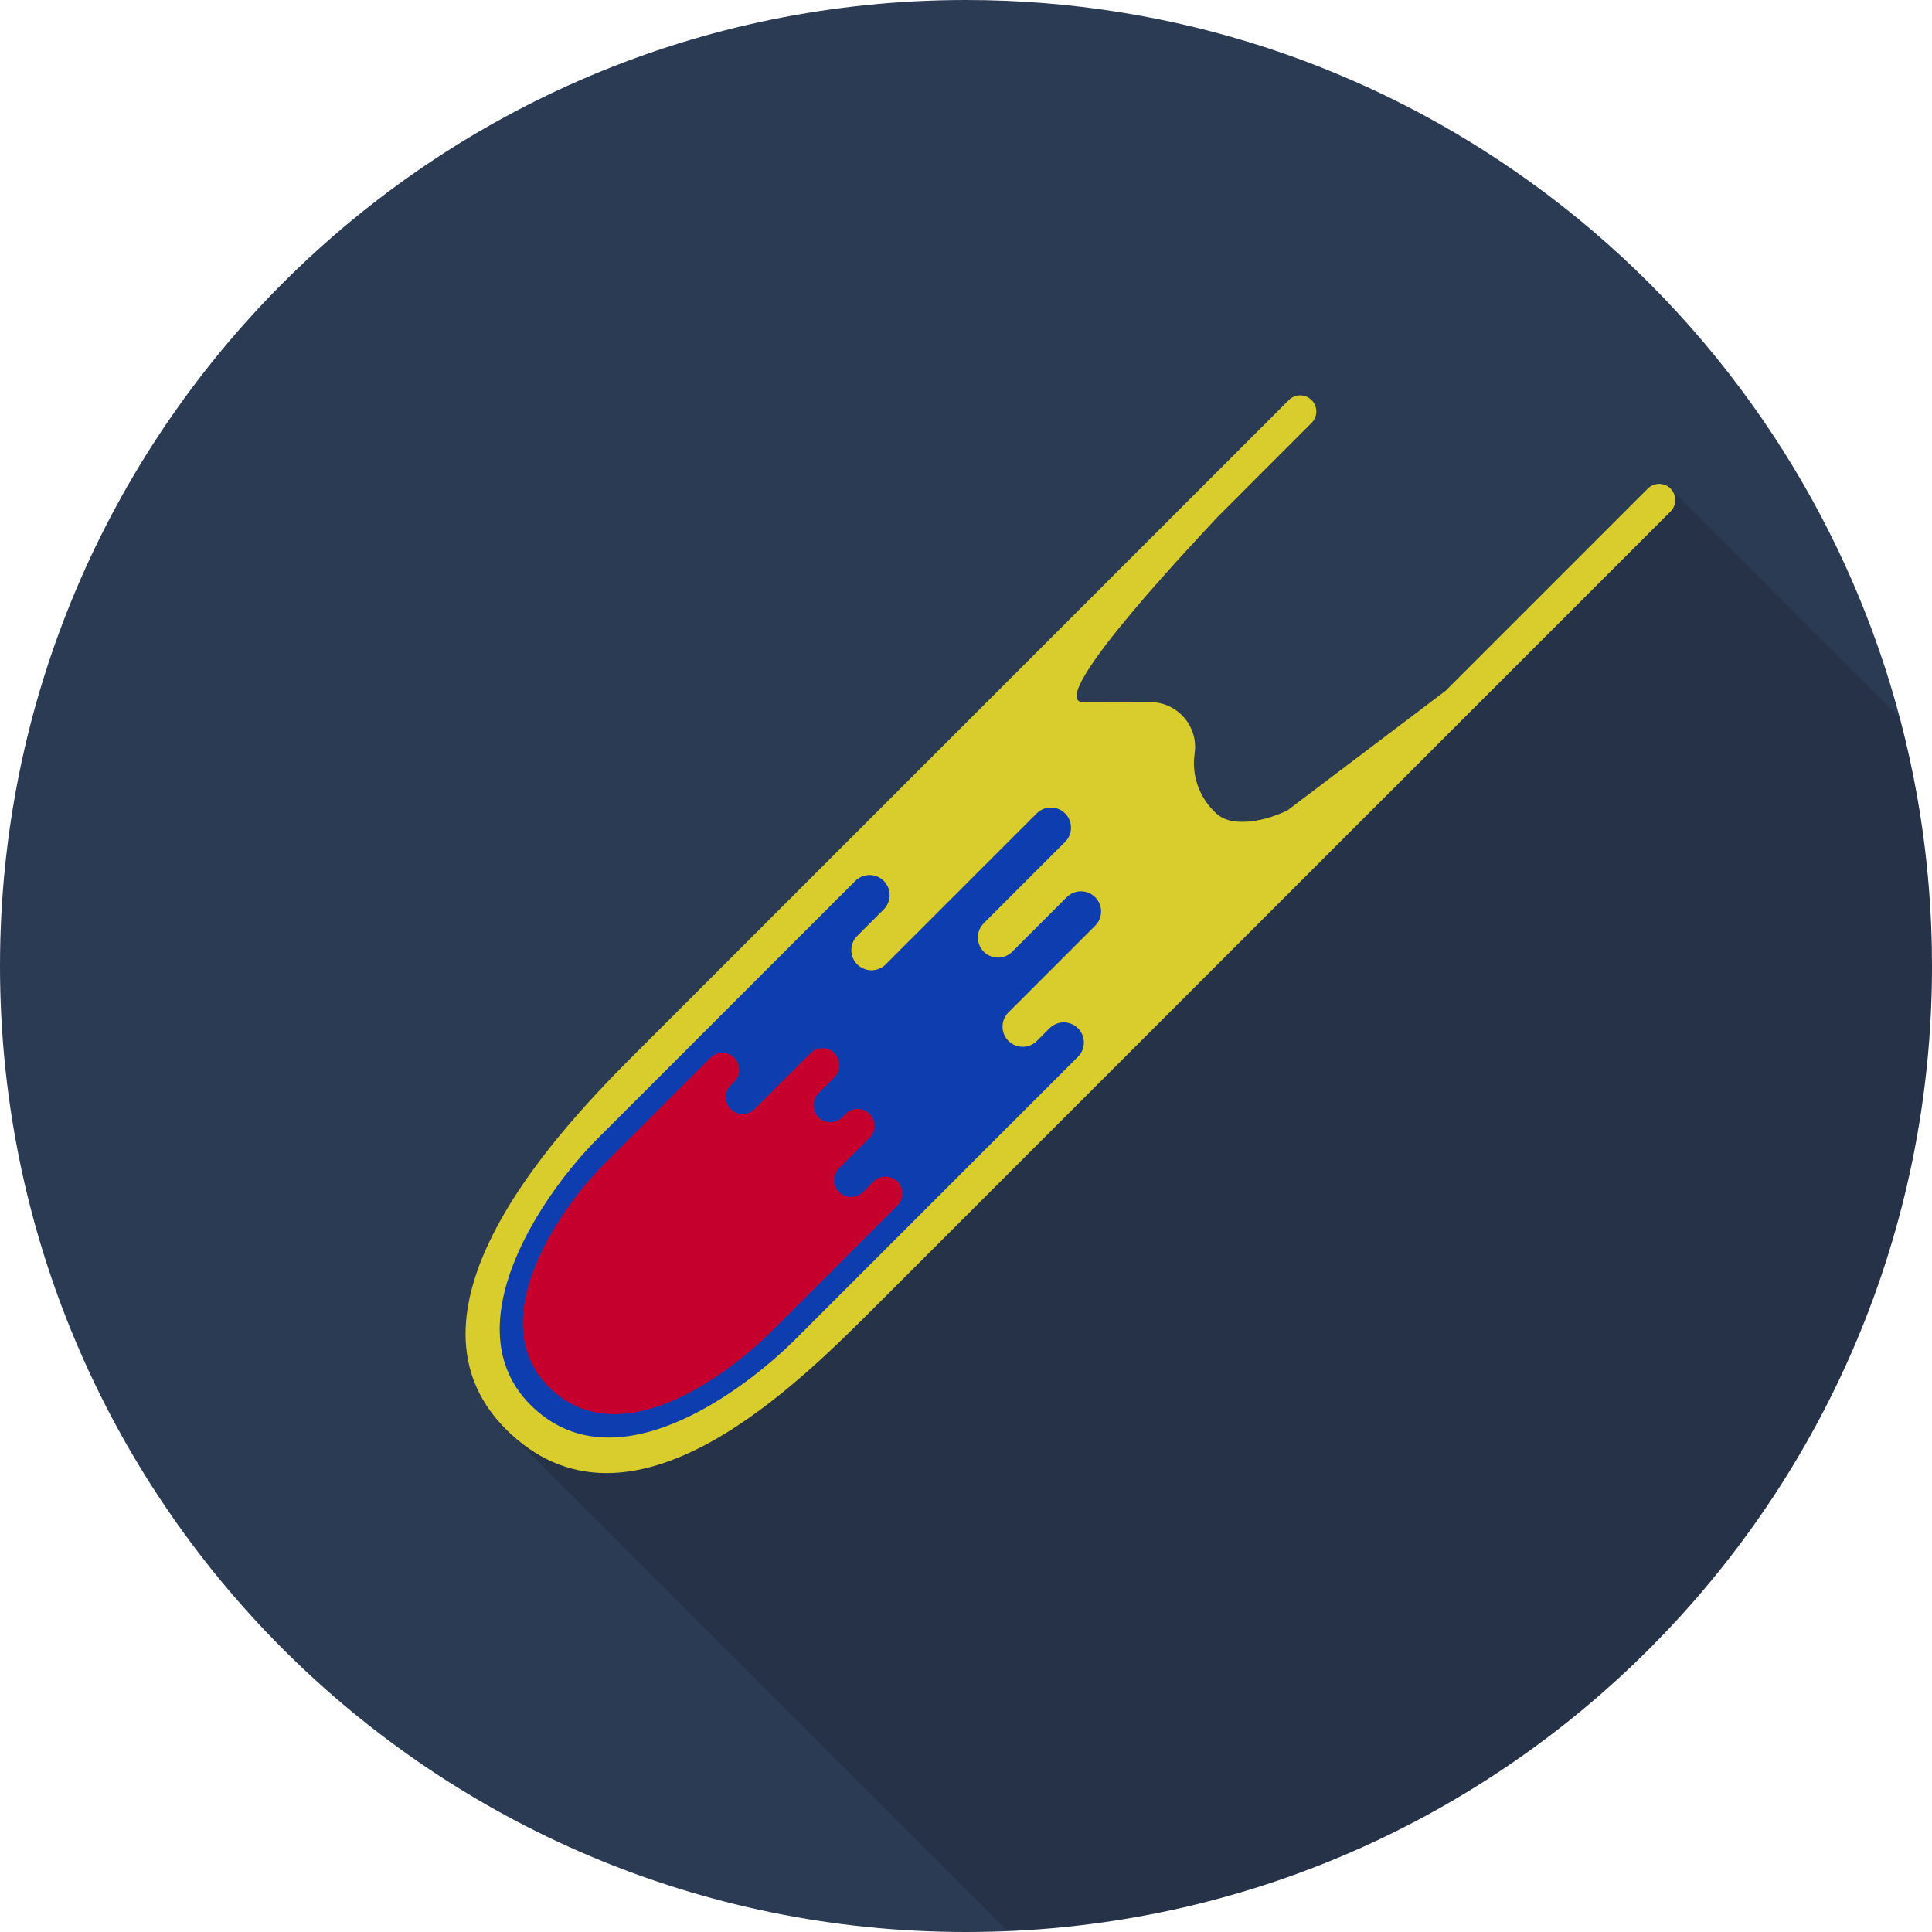
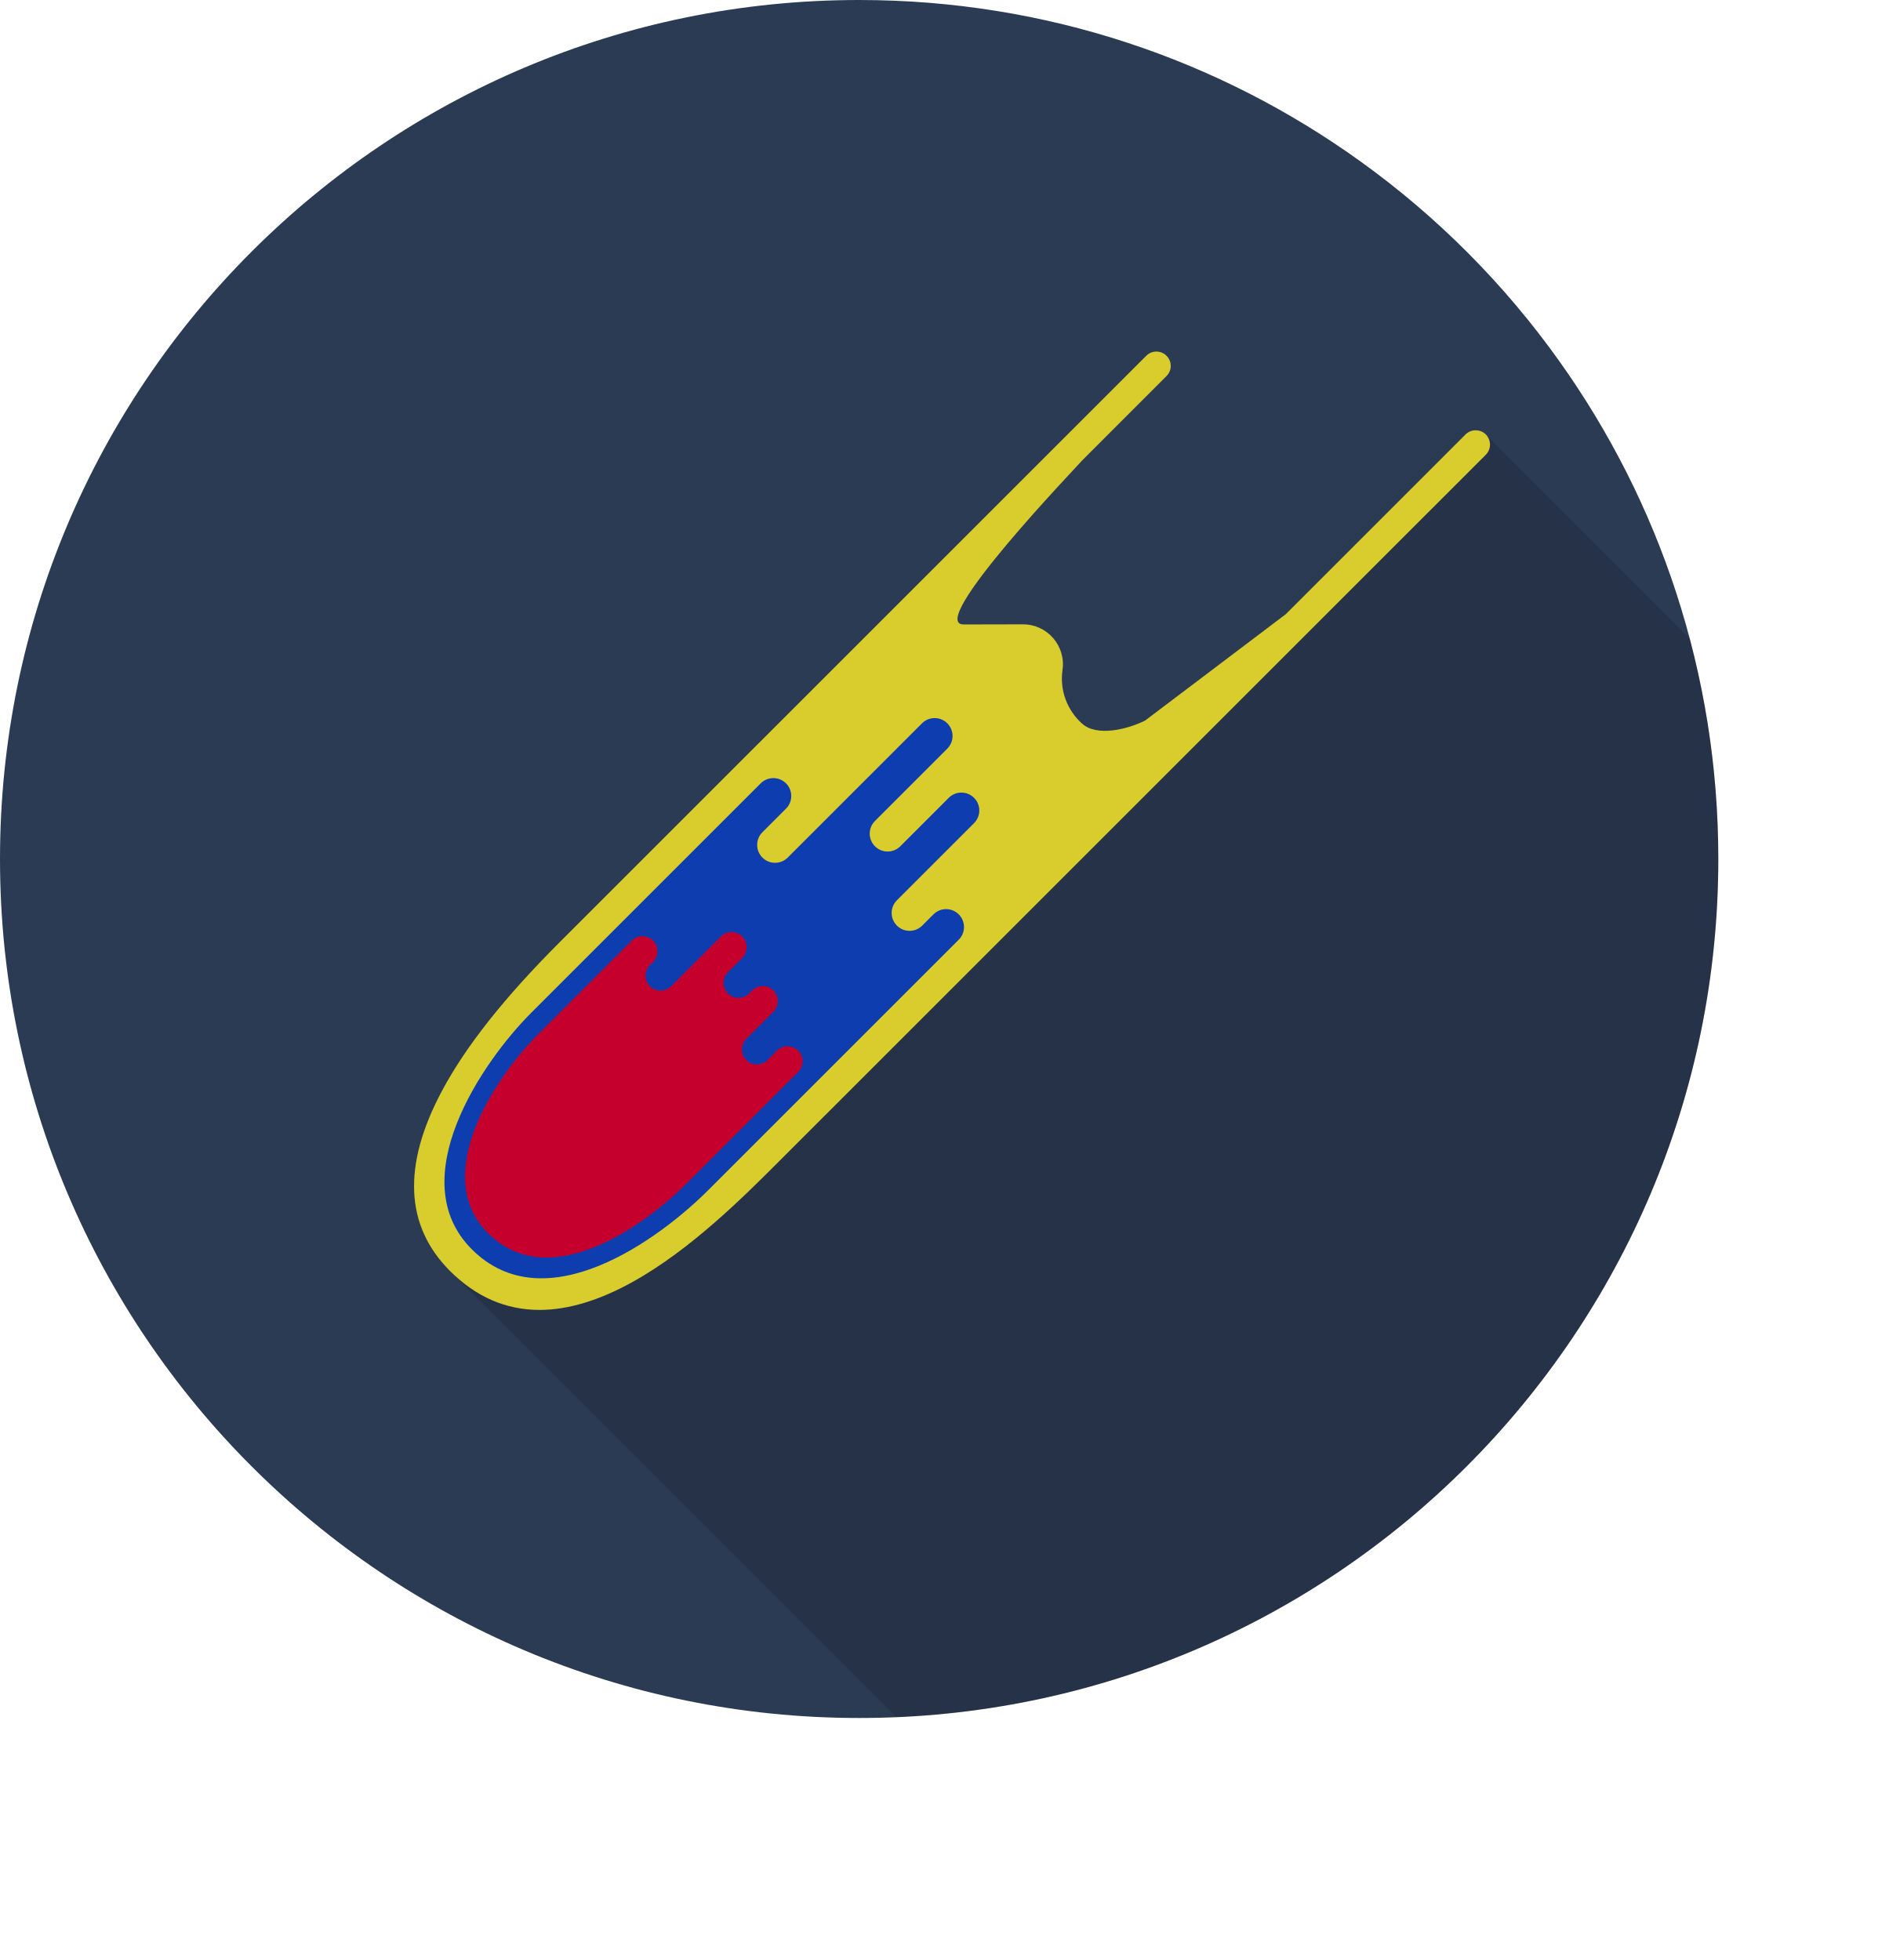
- <svg xmlns="http://www.w3.org/2000/svg" version="1.1" id="shooting-star_00000026126112124262664360000001012572769084081847_" x="0px" y="0px" viewBox="0 0 300 300" enable-background="new 0 0 300 300" xml:space="preserve">
-   <path id="bg-shadow" fill="#2C3B54" d="M300,150c0,82.84-67.16,150-150,150S0,232.84,0,150S67.16,0,150,0  c32.69,0,62.93,10.46,87.57,28.22c13.38,9.62,25.1,21.4,34.66,34.83C289.72,87.58,300,117.59,300,150z" />
-   <g id="shooting-star">
-     <path fill="#FFF136" d="M259.41,79.41L136.04,202.77c-6.14,6.14-15.41,15.42-25.53,21.05c-5.89,3.28-11.34,4.92-16.32,4.92   c-5.87,0-11.08-2.27-15.61-6.79c-7.87-7.87-8.35-18.44-1.43-31.42c4.16-7.81,10.9-16.33,20.61-26.04L200.13,62.13   c0.97-0.98,2.56-0.98,3.53,0c0.98,0.97,0.98,2.56,0,3.53l-14.88,14.89c0.01,0,0.01-0.01,0.02-0.01   c-0.73,0.88-27.28,28.52-20.54,28.51l10.34-0.02c4.24-0.01,7.5,3.75,6.9,7.95c-0.53,3.65,0.88,7.11,3.42,9.39   c2.58,2.31,7.92,1.01,11.02-0.55l24.53-18.55l31.4-31.4c0.98-0.97,2.56-0.97,3.54,0C260.38,76.85,260.38,78.43,259.41,79.41z" />
-     <path fill="#0F48CC" d="M165.39,126.31L165.39,126.31c-1.22-1.22-3.2-1.22-4.42,0l-23.44,23.44c-1.22,1.22-3.2,1.22-4.42,0l0,0   c-1.22-1.22-1.22-3.2,0-4.42l4.12-4.12c1.22-1.22,1.22-3.2,0-4.42l0,0c-1.22-1.22-3.2-1.22-4.42,0l-40.06,40.06   c-8.54,8.54-22.59,29.09-10.37,41.31c12.86,12.86,32.77-1.83,41.31-10.37l43.7-43.7c1.22-1.22,1.22-3.2,0-4.42l0,0   c-1.22-1.22-3.2-1.22-4.42,0l-1.96,1.96c-1.22,1.22-3.2,1.22-4.42,0l0,0c-1.22-1.22-1.22-3.2,0-4.42l13.47-13.47   c1.22-1.22,1.22-3.2,0-4.42l0,0c-1.22-1.22-3.2-1.22-4.42,0l-8.46,8.46c-1.22,1.22-3.2,1.22-4.42,0v0c-1.22-1.22-1.22-3.2,0-4.42   l12.63-12.63C166.61,129.51,166.61,127.53,165.39,126.31z" />
-     <path fill="#E90034" d="M129.58,163.53L129.58,163.53c-1.03-1.03-2.69-1.03-3.71,0l-8.69,8.69c-1.02,1.02-2.69,1.02-3.71,0l0,0   c-1.02-1.02-1.02-2.69,0-3.71l0.55-0.55c1.02-1.02,1.02-2.69,0-3.71l0,0c-1.02-1.02-2.69-1.02-3.71,0l-16.39,16.39   c-7.18,7.18-18.98,24.44-8.71,34.7c10.8,10.8,27.53-1.54,34.7-8.71l19.45-19.45c1.02-1.02,1.02-2.69,0-3.71l0,0   c-1.02-1.02-2.69-1.02-3.71,0l-1.64,1.64c-1.02,1.02-2.69,1.02-3.71,0l0,0c-1.02-1.02-1.02-2.69,0-3.71l4.73-4.73   c1.02-1.02,1.02-2.69,0-3.71l0,0c-1.02-1.02-2.69-1.02-3.71,0l-0.52,0.52c-1.02,1.02-2.69,1.02-3.71,0l0,0   c-1.02-1.02-1.02-2.69,0-3.71l2.52-2.52C130.6,166.22,130.6,164.56,129.58,163.53z" />
+ <svg xmlns="http://www.w3.org/2000/svg" id="shooting-star" viewBox="0 0 329.8 342.26">
+   <defs>
+     <style>.cls-1{fill:none;}.cls-2{fill:#fff136;}.cls-3{fill:#e90034;}.cls-4{fill:#0f48cc;}.cls-5{fill:#2c3b54;}.cls-6{isolation:isolate;opacity:.15;}</style>
+   </defs>
+   <path id="bg-shadow" class="cls-5" d="M300,150c0,82.84-67.16,150-150,150S0,232.84,0,150,67.16,0,150,0c32.69,0,62.93,10.46,87.57,28.22,13.38,9.62,25.1,21.4,34.66,34.83,17.49,24.53,27.77,54.54,27.77,86.95Z" />
+   <g id="shooting-star-2">
+     <path class="cls-2" d="M259.41,79.41l-123.37,123.36c-6.14,6.14-15.41,15.42-25.53,21.05-5.89,3.28-11.34,4.92-16.32,4.92-5.87,0-11.08-2.27-15.61-6.79-7.87-7.87-8.35-18.44-1.43-31.42,4.16-7.81,10.9-16.33,20.61-26.04L200.13,62.13c.97-.98,2.56-.98,3.53,0,.98,.97,.98,2.56,0,3.53l-14.88,14.89s0-.01,.02-.01c-.73,.88-27.28,28.52-20.54,28.51l10.34-.02c4.24-.01,7.5,3.75,6.9,7.95-.53,3.65,.88,7.11,3.42,9.39,2.58,2.31,7.92,1.01,11.02-.55l24.53-18.55,31.4-31.4c.98-.97,2.56-.97,3.54,0,.97,.98,.97,2.56,0,3.54Z" />
+     <path class="cls-4" d="M165.39,126.31h0c-1.22-1.22-3.2-1.22-4.42,0l-23.44,23.44c-1.22,1.22-3.2,1.22-4.42,0h0c-1.22-1.22-1.22-3.2,0-4.42l4.12-4.12c1.22-1.22,1.22-3.2,0-4.42h0c-1.22-1.22-3.2-1.22-4.42,0l-40.06,40.06c-8.54,8.54-22.59,29.09-10.37,41.31,12.86,12.86,32.77-1.83,41.31-10.37l43.7-43.7c1.22-1.22,1.22-3.2,0-4.42h0c-1.22-1.22-3.2-1.22-4.42,0l-1.96,1.96c-1.22,1.22-3.2,1.22-4.42,0h0c-1.22-1.22-1.22-3.2,0-4.42l13.47-13.47c1.22-1.22,1.22-3.2,0-4.42h0c-1.22-1.22-3.2-1.22-4.42,0l-8.46,8.46c-1.22,1.22-3.2,1.22-4.42,0h0c-1.22-1.22-1.22-3.2,0-4.42l12.63-12.63c1.22-1.22,1.22-3.2,0-4.42Z" />
+     <path class="cls-3" d="M129.58,163.53h0c-1.03-1.03-2.69-1.03-3.71,0l-8.69,8.69c-1.02,1.02-2.69,1.02-3.71,0h0c-1.02-1.02-1.02-2.69,0-3.71l.55-.55c1.02-1.02,1.02-2.69,0-3.71h0c-1.02-1.02-2.69-1.02-3.71,0l-16.39,16.39c-7.18,7.18-18.98,24.44-8.71,34.7,10.8,10.8,27.53-1.54,34.7-8.71l19.45-19.45c1.02-1.02,1.02-2.69,0-3.71h0c-1.02-1.02-2.69-1.02-3.71,0l-1.64,1.64c-1.02,1.02-2.69,1.02-3.71,0h0c-1.02-1.02-1.02-2.69,0-3.71l4.73-4.73c1.02-1.02,1.02-2.69,0-3.71h0c-1.02-1.02-2.69-1.02-3.71,0l-.52,.52c-1.02,1.02-2.69,1.02-3.71,0h0c-1.02-1.02-1.02-2.69,0-3.71l2.52-2.52c.99-1.03,.99-2.69-.03-3.72Z" />
  </g>
-   <line fill="none" x1="198.89" y1="342.26" x2="156.49" y2="299.86" />
-   <line fill="none" x1="329.8" y1="146.27" x2="294.99" y2="111.45" />
-   <path opacity="0.15" d="M300,150c0,80.67-63.68,146.46-143.51,149.86l-77.91-77.91c-7.87-7.87-8.35-18.44-1.43-31.42  c4.16-7.81,10.9-16.33,20.61-26.04L200.13,62.13c0.97-0.98,2.56-0.98,3.53,0c0.98,0.97,0.98,2.56,0,3.53l-14.88,14.89  c0.01,0,0.01-0.01,0.02-0.01c-0.73,0.88-27.28,28.52-20.54,28.51l10.34-0.02c4.24-0.01,7.5,3.75,6.9,7.95  c-0.53,3.65,0.88,7.11,3.42,9.39c2.58,2.31,7.92,1.01,11.02-0.55l24.53-18.55l31.4-31.4c0.98-0.97,2.56-0.97,3.54,0l35.58,35.58  C298.26,123.75,300,136.68,300,150z" />
+   <line class="cls-1" x1="198.89" y1="342.26" x2="156.49" y2="299.86" />
+   <line class="cls-1" x1="329.8" y1="146.27" x2="294.99" y2="111.45" />
+   <path class="cls-6" d="M300,150c0,80.67-63.68,146.46-143.51,149.86l-77.91-77.91c-7.87-7.87-8.35-18.44-1.43-31.42,4.16-7.81,10.9-16.33,20.61-26.04L200.13,62.13c.97-.98,2.56-.98,3.53,0,.98,.97,.98,2.56,0,3.53l-14.88,14.89s0-.01,.02-.01c-.73,.88-27.28,28.52-20.54,28.51l10.34-.02c4.24-.01,7.5,3.75,6.9,7.95-.53,3.65,.88,7.11,3.42,9.39,2.58,2.31,7.92,1.01,11.02-.55l24.53-18.55,31.4-31.4c.98-.97,2.56-.97,3.54,0l35.58,35.58c3.27,12.3,5.01,25.23,5.01,38.55Z" />
</svg>
